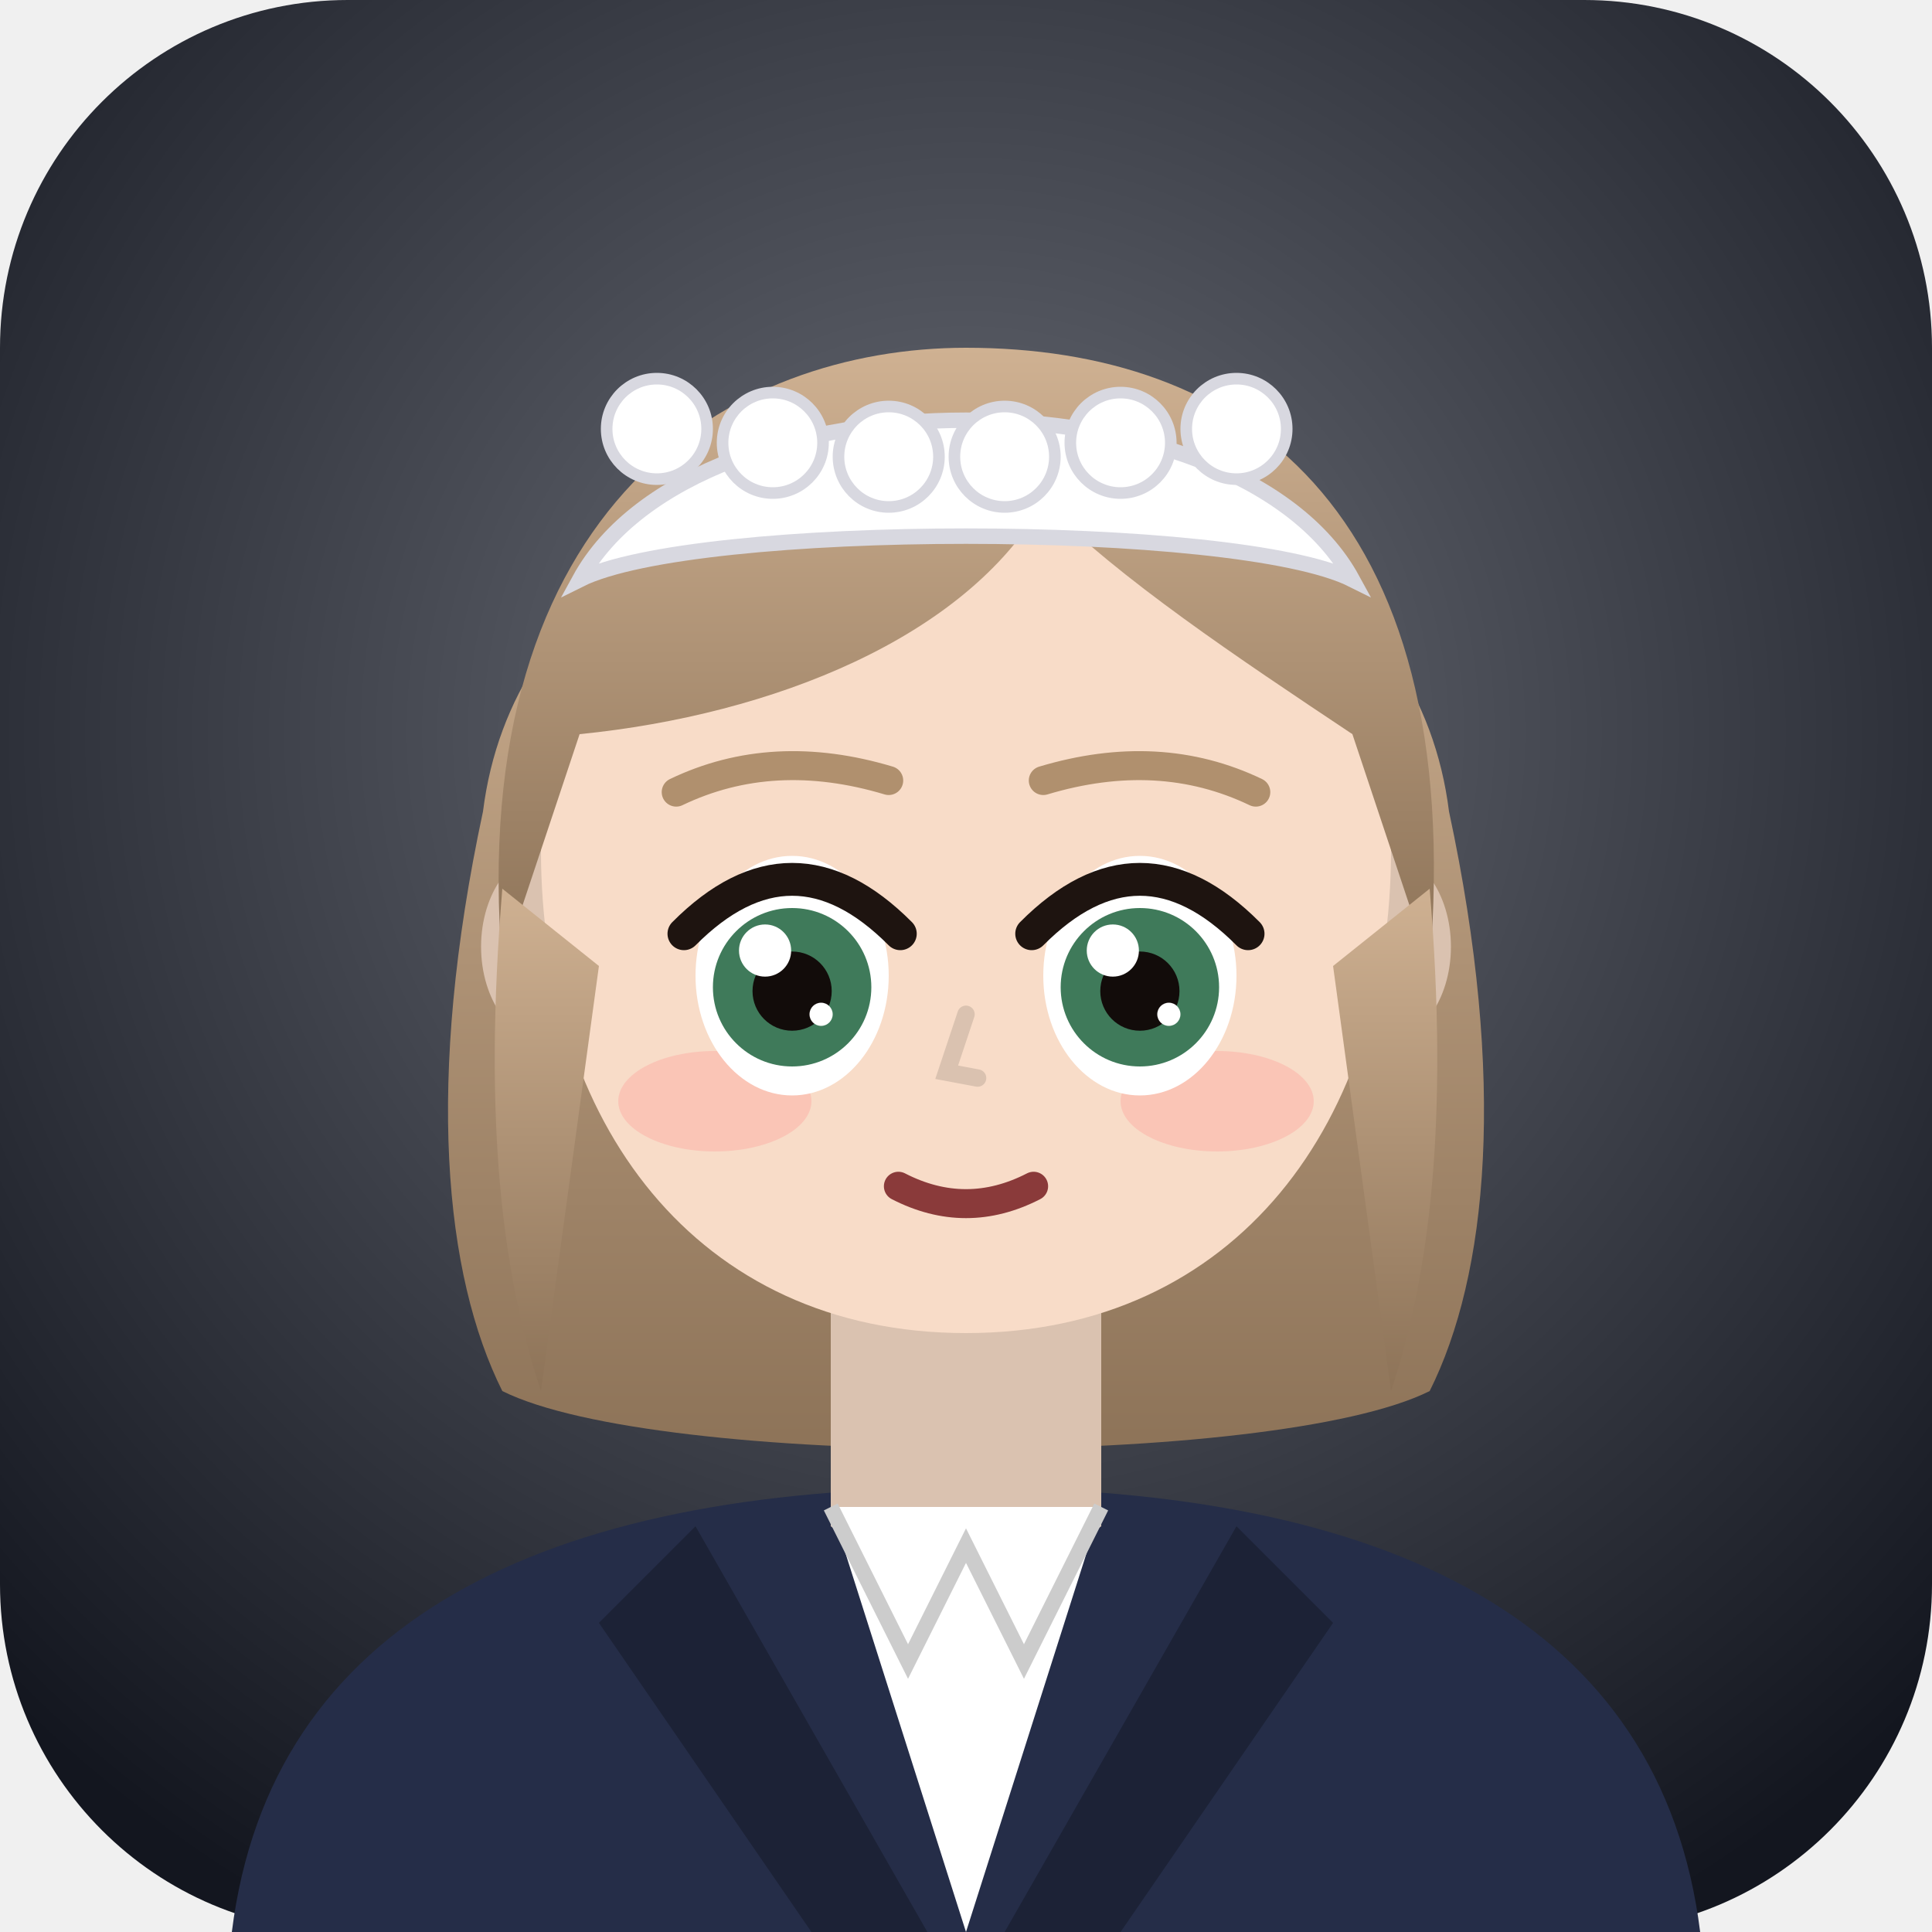
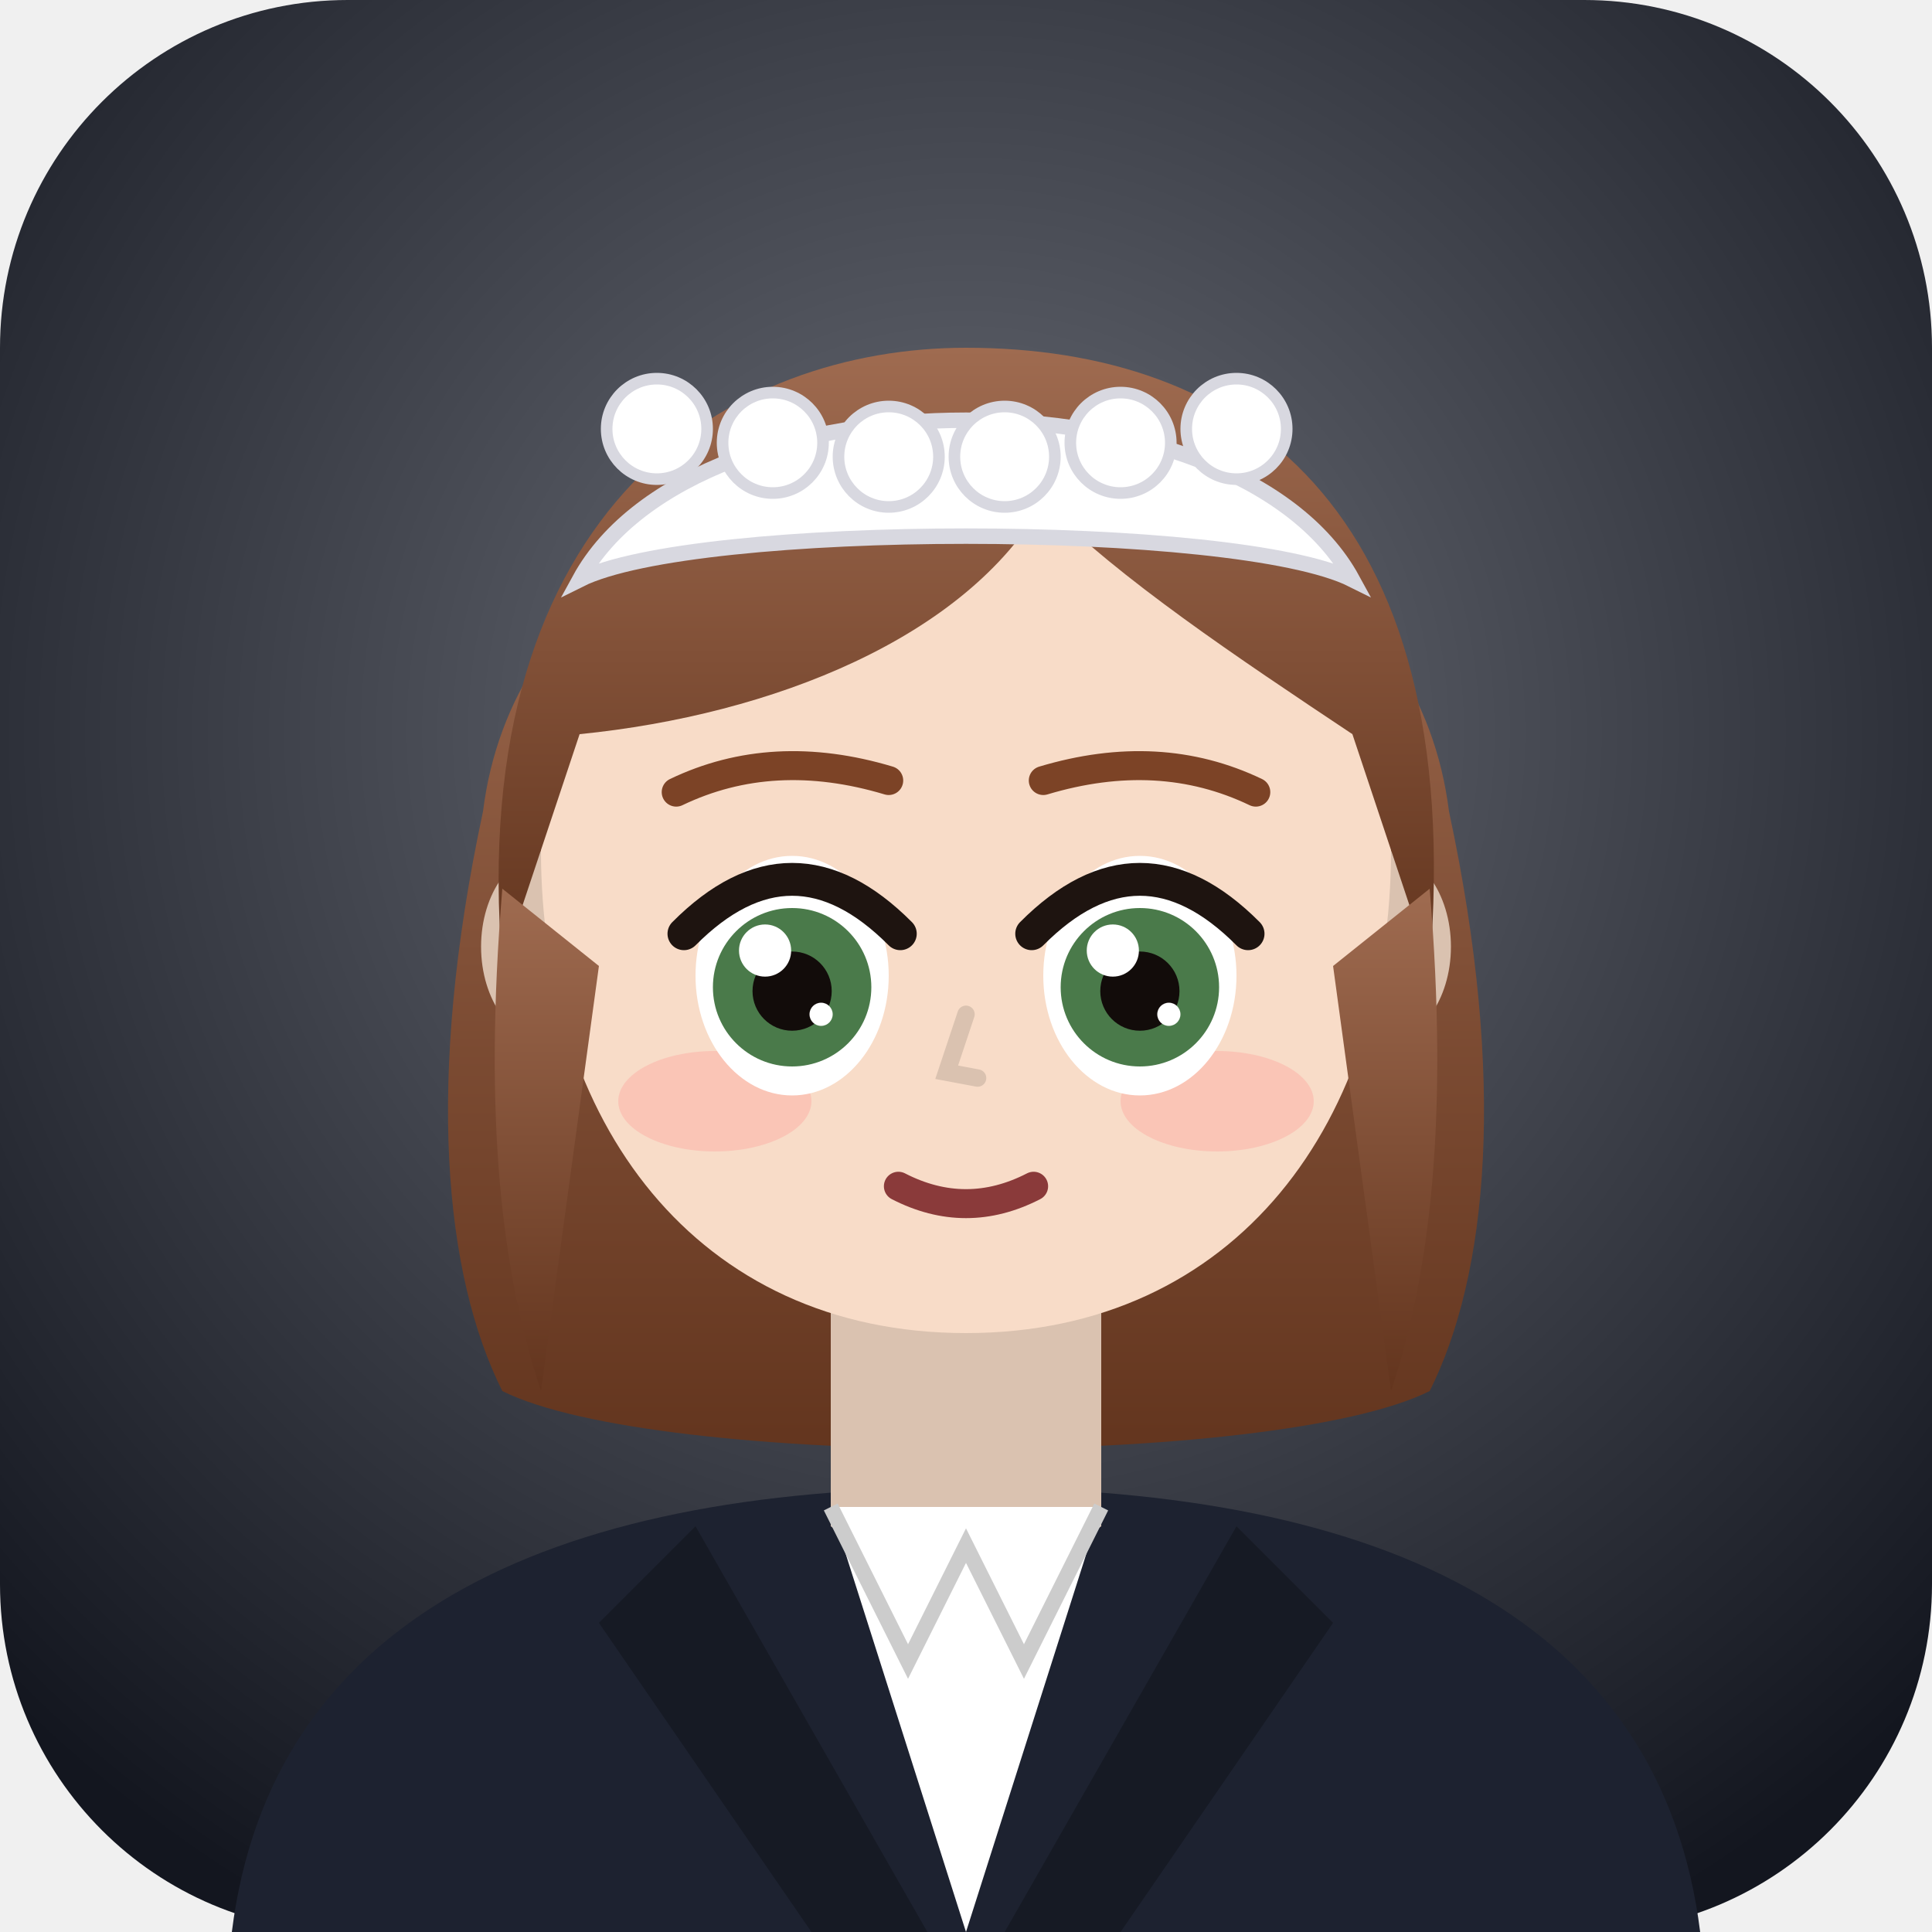
<svg xmlns="http://www.w3.org/2000/svg" class="oface" viewBox="0 0 100 100" width="256" height="256">
  <defs>
    <radialGradient id="fb" cx="50%" cy="38%" r="70%">
      <stop offset="0" stop-color="#6c6f78" />
      <stop offset="1" stop-color="#13161f" />
    </radialGradient>
    <linearGradient id="fh" x1="0" y1="0" x2="0" y2="1">
-       <stop offset="0" stop-color="#cfb192" />
-       <stop offset="1" stop-color="#8d7358" />
+       <stop offset="0" stop-color="#9f6b50" />
+       <stop offset="1" stop-color="#63351e" />
    </linearGradient>
  </defs>
  <rect width="100" height="100" rx="18" fill="url(#fb)" />
  <path d="M25 42 C22 56 23 66 26 72 C34 76 66 76 74 72 C77 66 78 56 75 42 C72 18 28 18 25 42 Z" fill="url(#fh)" />
-   <path d="M12 100 C14 84 28 77 50 77 C72 77 86 84 88 100 Z" fill="#252d48" />
+   <path d="M12 100 C14 84 28 77 50 77 C72 77 86 84 88 100 Z" fill="#1d2230" />
  <path d="M43 62 L57 62 L57 79 C53 82 47 82 43 79 Z" fill="#dac2b0" />
  <path d="M43 78 L50 100 L57 78 Z" fill="#ffffff" />
  <path d="M43 78 L47 86 L50 80 L53 86 L57 78" fill="#ffffff" stroke="#cccccc" stroke-width=".8" />
-   <path d="M36 79 L48 100 L42 100 L31 84 Z M64 79 L52 100 L58 100 L69 84 Z" fill="#1c2236" />
+   <path d="M36 79 L48 100 L42 100 L31 84 Z M64 79 L52 100 L58 100 L69 84 Z" fill="#161a24" />
  <ellipse cx="28.5" cy="49" rx="3.6" ry="5" fill="#dac2b0" />
  <ellipse cx="71.5" cy="49" rx="3.6" ry="5" fill="#dac2b0" />
  <path d="M28 44 C28 26 38 21 50 21 C62 21 72 26 72 44 C72 58 64 69 50 69 C36 69 28 58 28 44 Z" fill="#f8dcc8" />
  <ellipse cx="37" cy="57" rx="5" ry="2.6" fill="#ff8a8a" opacity="0.28" />
  <ellipse cx="63" cy="57" rx="5" ry="2.6" fill="#ff8a8a" opacity="0.28" />
  <ellipse cx="41" cy="50.5" rx="5" ry="6.2" fill="#fff" />
-   <circle cx="41" cy="51.1" r="4.1" fill="#3f7a5a" />
+   <circle cx="41" cy="51.1" r="4.1" fill="#4a7a4a" />
  <circle cx="41" cy="51.3" r="2.05" fill="#120c0a" />
  <circle cx="39.6" cy="49.2" r="1.35" fill="#fff" />
  <circle cx="42.5" cy="52.5" r=".6" fill="#fff" />
  <path d="M35.4 48.33 Q41 42.7 46.6 48.33" stroke="#1e1410" stroke-width="1.7" fill="none" stroke-linecap="round" />
  <ellipse cx="59" cy="50.5" rx="5" ry="6.2" fill="#fff" />
-   <circle cx="59" cy="51.1" r="4.1" fill="#3f7a5a" />
+   <circle cx="59" cy="51.1" r="4.1" fill="#4a7a4a" />
  <circle cx="59" cy="51.3" r="2.05" fill="#120c0a" />
  <circle cx="57.6" cy="49.2" r="1.35" fill="#fff" />
  <circle cx="60.5" cy="52.5" r=".6" fill="#fff" />
  <path d="M53.4 48.33 Q59 42.7 64.6 48.33" stroke="#1e1410" stroke-width="1.7" fill="none" stroke-linecap="round" />
-   <path d="M35 41 Q40 38.6 46 40.4" stroke="#b0906e" stroke-width="1.5" fill="none" stroke-linecap="round" />
-   <path d="M54 40.4 Q60 38.6 65 41" stroke="#b0906e" stroke-width="1.5" fill="none" stroke-linecap="round" />
+   <path d="M35 41 Q40 38.6 46 40.4" stroke="#7c4326" stroke-width="1.5" fill="none" stroke-linecap="round" />
+   <path d="M54 40.4 Q60 38.6 65 41" stroke="#7c4326" stroke-width="1.5" fill="none" stroke-linecap="round" />
  <path d="M50 52.5 l-1 3 l1.6 .3" stroke="#dac2b0" stroke-width=".9" fill="none" stroke-linecap="round" />
  <path d="M46.5 61.4 Q50 63.2 53.5 61.4" stroke="#8a3a3a" stroke-width="1.5" fill="none" stroke-linecap="round" />
  <path d="M26 50 C24 26 38 18 50 18 C64 18 76 26 74 50 L70 38 C64 34 58 30 54 26 C50 33 40 37 30 38 Z" fill="url(#fh)" />
  <path d="M26 46 C25 58 26 66 28 72 L31 50 Z M74 46 C75 58 74 66 72 72 L69 50 Z" fill="url(#fh)" />
  <path d="M30 30 C36 19 64 19 70 30 C64 27 36 27 30 30 Z" fill="#ffffff" stroke="#d8d8e0" stroke-width=".8" />
  <circle cx="34" cy="22.2" r="2.6" fill="#ffffff" stroke="#d8d8e0" stroke-width=".6" />
  <circle cx="40" cy="22.92" r="2.6" fill="#ffffff" stroke="#d8d8e0" stroke-width=".6" />
  <circle cx="46" cy="23.64" r="2.6" fill="#ffffff" stroke="#d8d8e0" stroke-width=".6" />
  <circle cx="52" cy="23.64" r="2.6" fill="#ffffff" stroke="#d8d8e0" stroke-width=".6" />
  <circle cx="58" cy="22.92" r="2.6" fill="#ffffff" stroke="#d8d8e0" stroke-width=".6" />
  <circle cx="64" cy="22.2" r="2.6" fill="#ffffff" stroke="#d8d8e0" stroke-width=".6" />
</svg>
